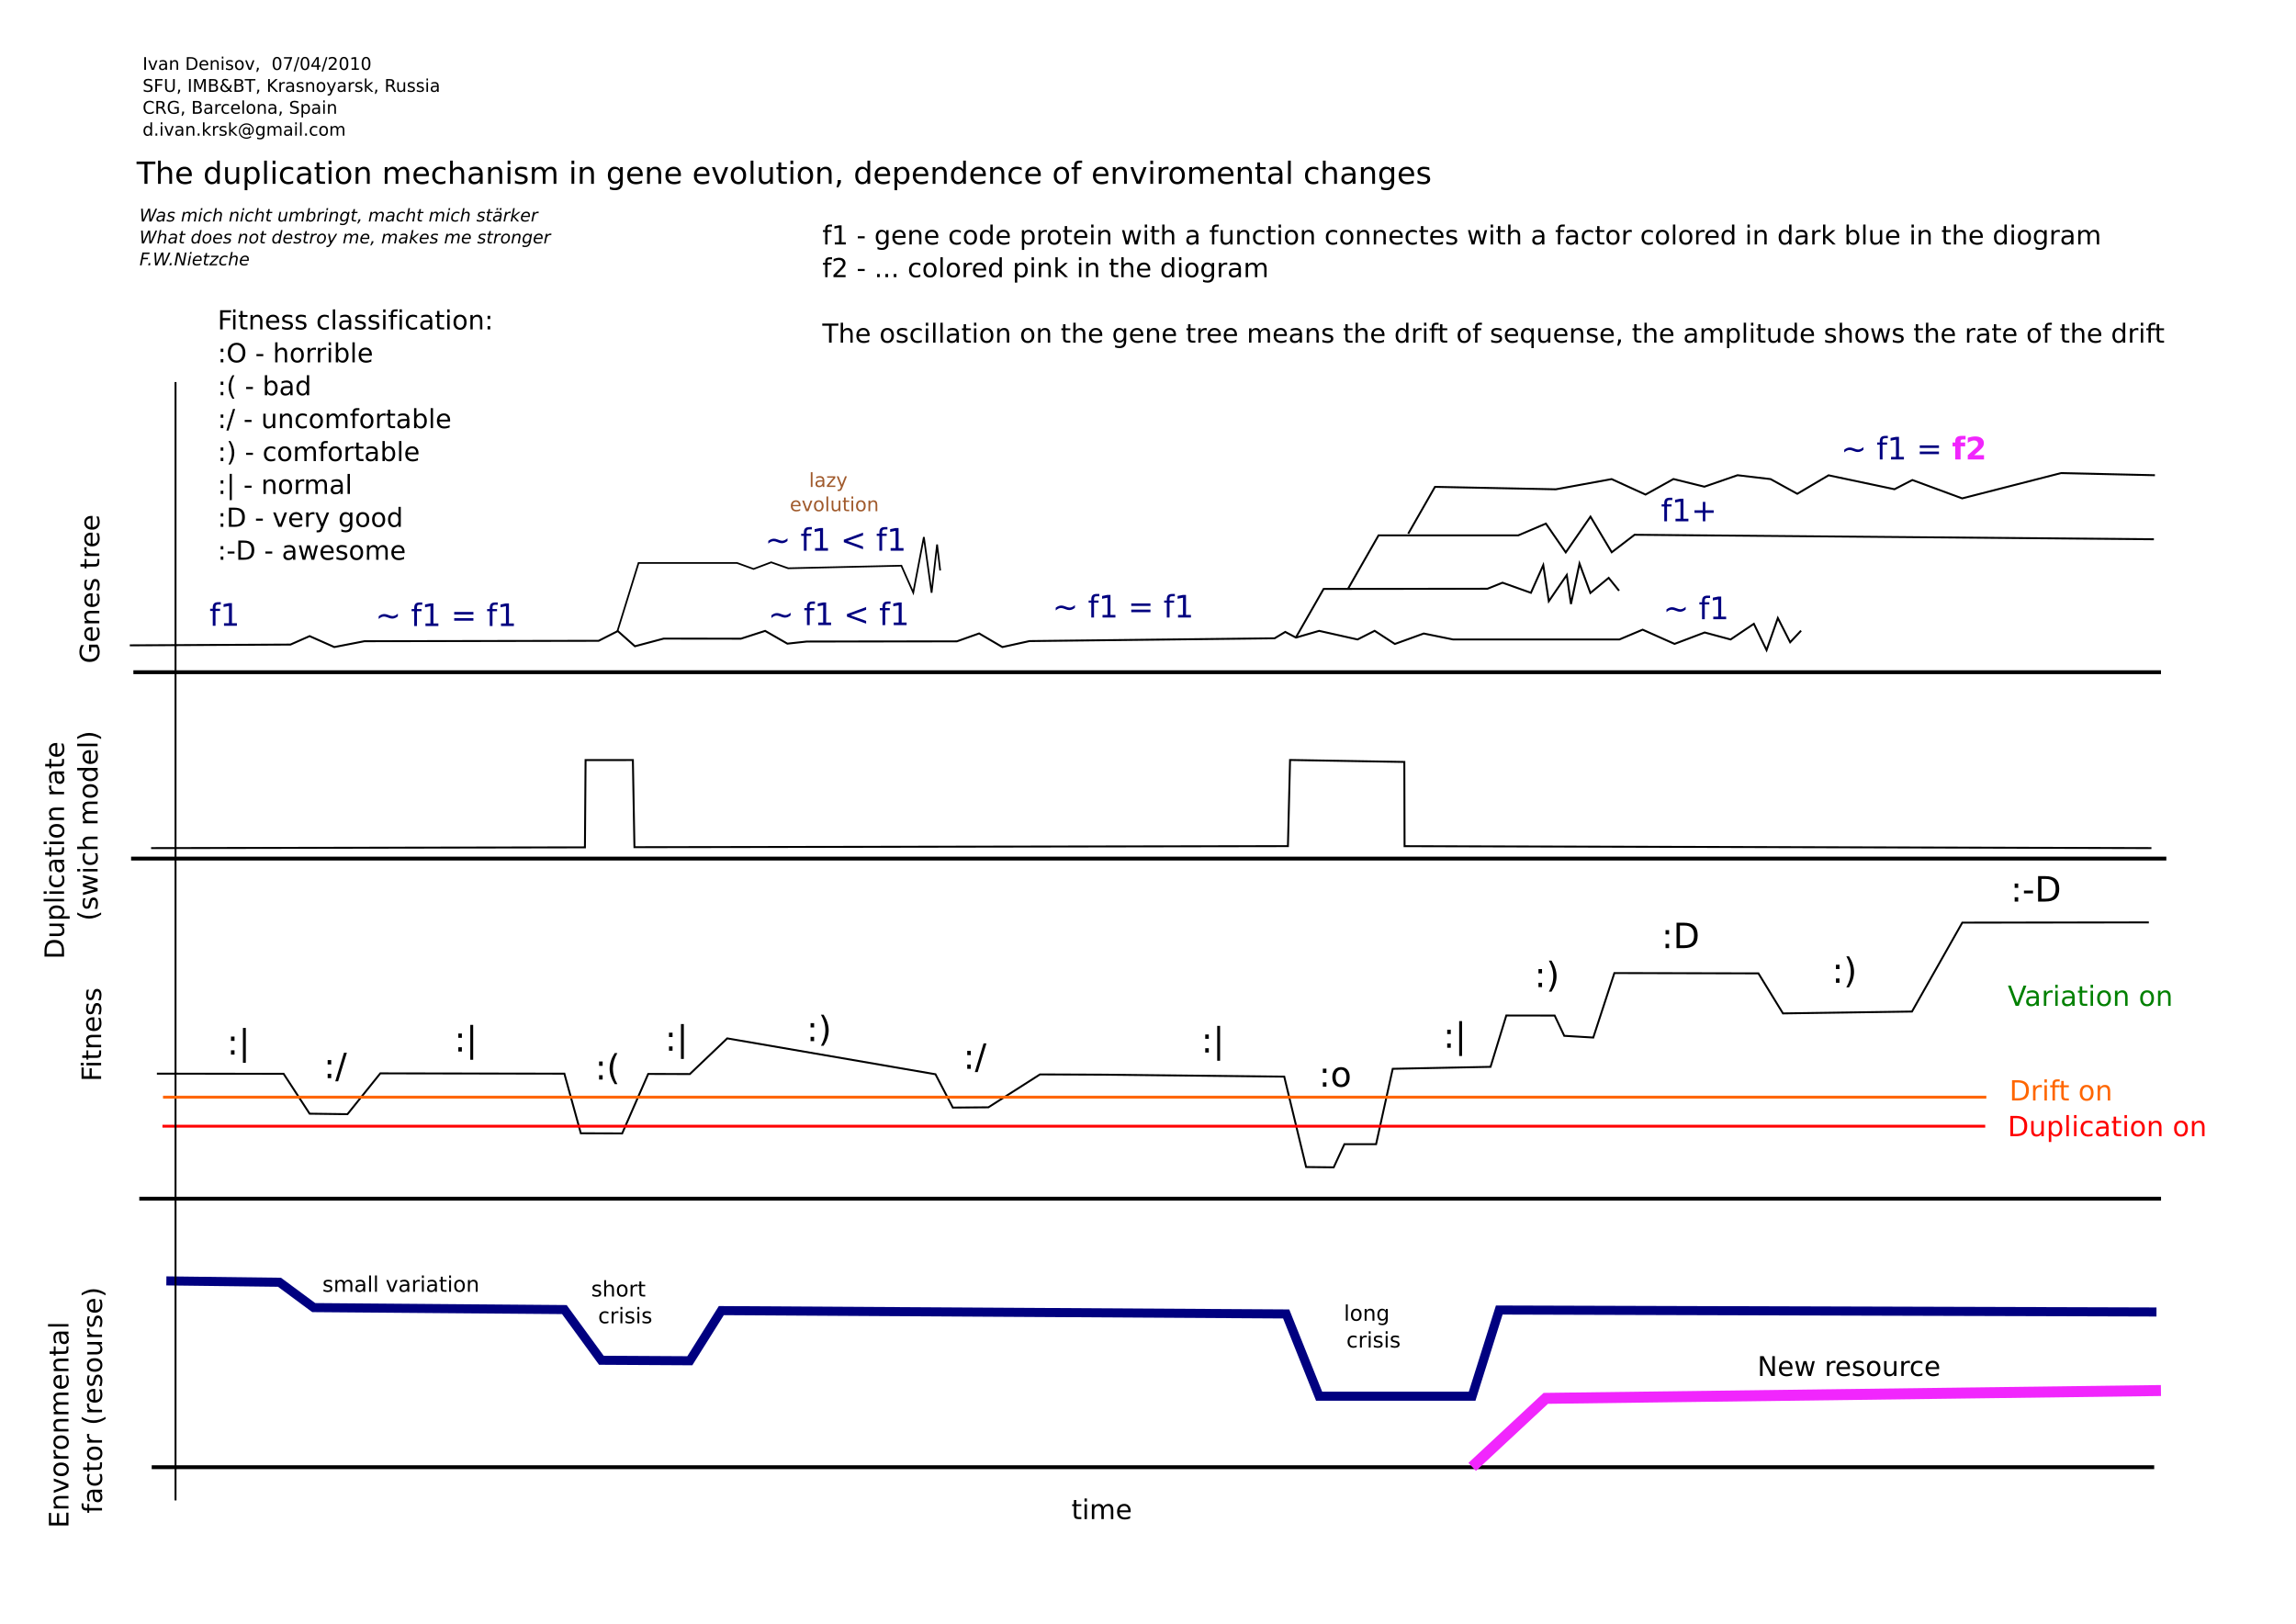
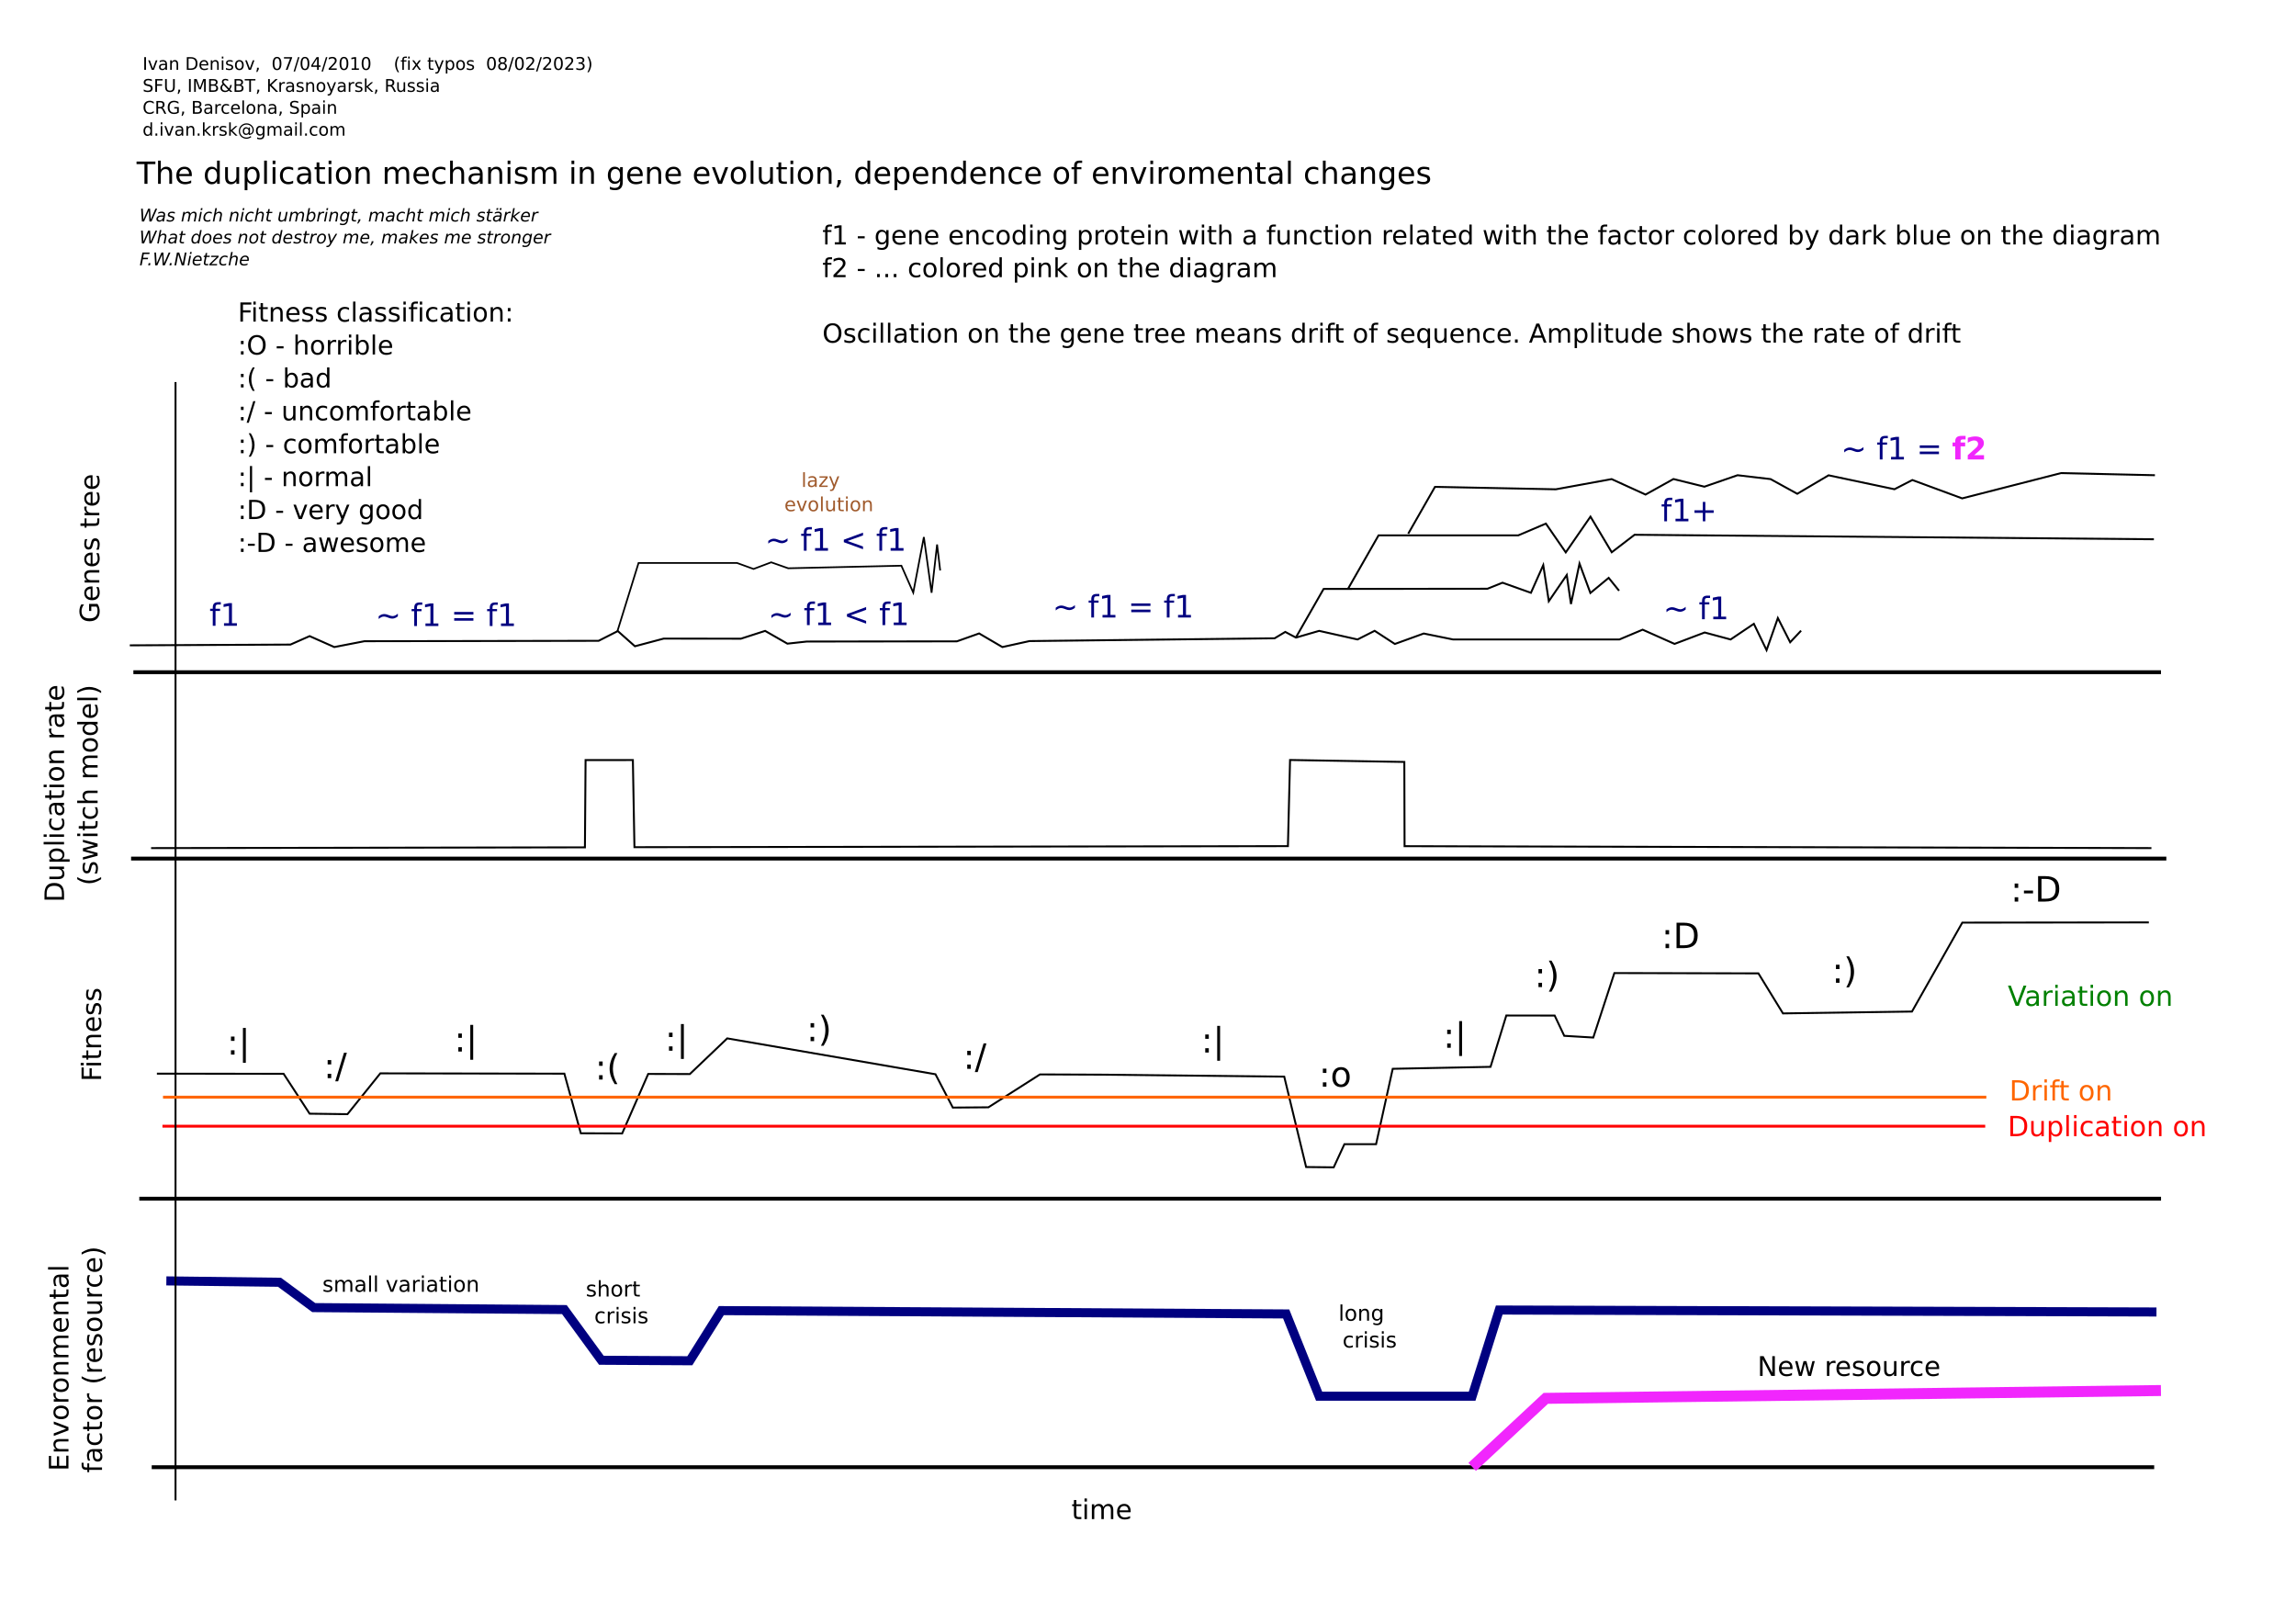
<svg xmlns="http://www.w3.org/2000/svg" width="1052.362" height="744.094" id="svg2" version="1.1">
  <defs id="defs4">
    </defs>
  <g id="layer1" transform="translate(3.229515,-188.0534)">
-     <text xml:space="preserve" style="font-size:12px;font-style:normal;font-weight:normal;fill:#000000;fill-opacity:1;stroke:none;font-family:Bitstream Vera Sans" x="373.679" y="300.077" id="text4884">
-       <tspan id="tspan4886" x="373.679" y="300.077">f1 - gene code protein with a function connectes with a factor colored in dark blue in the diogram</tspan>
-       <tspan x="373.679" y="315.077" id="tspan4888">f2 - ... colored pink in the diogram</tspan>
-       <tspan x="373.679" y="330.077" id="tspan4890" />
-       <tspan x="373.679" y="345.077" id="tspan4892">The oscillation on the gene tree means the drift of sequense, the amplitude shows the rate of the drift</tspan>
+     <text xml:space="preserve" style="font-style:normal;font-weight:normal;line-height:0%;font-family:'Bitstream Vera Sans';fill:#000000;fill-opacity:1;stroke:none" x="373.679" y="300.077" id="text4884">
+       <tspan id="tspan4886" x="373.679" y="300.077" style="font-size:12px;line-height:1.25">f1 - gene encoding protein with a function related with the factor colored by dark blue on the diagram</tspan>
+       <tspan x="373.679" y="315.077" id="tspan4888" style="font-size:12px;line-height:1.25">f2 - ... colored pink on the diagram</tspan>
+       <tspan x="373.679" y="330.077" id="tspan4890" style="font-size:12px;line-height:1.25"> </tspan>
+       <tspan x="373.679" y="345.077" id="tspan4892" style="font-size:12px;line-height:1.25">Oscillation on the gene tree means drift of sequence. Amplitude shows the rate of drift</tspan>
    </text>
    <path style="fill:none;stroke:#000000;stroke-width:1.767;stroke-linecap:butt;stroke-linejoin:miter;stroke-miterlimit:4;stroke-opacity:1;stroke-dasharray:none" d="m 66.309,860.428 917.826,0" id="path2818" />
    <path style="fill:none;stroke:#000000;stroke-width:1.767;stroke-linecap:butt;stroke-linejoin:miter;stroke-miterlimit:4;stroke-opacity:1;stroke-dasharray:none" d="m 60.614,737.377 926.659,0" id="path2818-8" />
    <path style="fill:none;stroke:#000000;stroke-width:1.767;stroke-linecap:butt;stroke-linejoin:miter;stroke-miterlimit:4;stroke-opacity:1;stroke-dasharray:none" d="m 56.852,581.513 932.849,0" id="path2818-0" />
    <path style="fill:none;stroke:#000080;stroke-width:4.153;stroke-linecap:butt;stroke-linejoin:miter;stroke-miterlimit:4;stroke-opacity:1;stroke-dasharray:none" d="m 985.179,789.299 -301.234,-0.897 -12.429,39.479 -70.138,0 -15.093,-37.685 -258.895,-1.531 -14.443,22.98 -40.543,-0.223 -16.959,-23.228 -114.87,-0.907 -15.705,-11.61 -51.851,-0.627" id="path2860" />
    <path style="fill:none;stroke:#000000;stroke-width:0.884px;stroke-linecap:butt;stroke-linejoin:miter;stroke-opacity:1" d="m 981.681,610.763 -85.499,0.102 -23.066,40.752 -59.129,0.85 -11.256,-18.347 -66.023,-0.138 -9.666,29.549 -13.306,-0.793 -4.394,-9.289 -22.163,-0.022 -7.227,23.527 -44.837,0.897 -7.623,34.548 -14.517,0 -4.904,10.609 -12.649,-0.14 -10.026,-41.428 -82.567,-0.897 -29.386,-0.118 -23.646,15.075 -16.307,0.124 -7.953,-15.278 -95.442,-16.432 -17.138,16.346 -19.089,-0.053 -11.926,27.257 -18.958,-0.064 -7.536,-27.317 -84.367,-0.141 -15.054,18.708 -17.343,-0.226 -11.929,-18.283 -58.07,-0.062" id="path2862" />
    <path style="fill:none;stroke:#000000;stroke-width:0.884px;stroke-linecap:butt;stroke-linejoin:miter;stroke-opacity:1" d="m 66.023,576.709 198.848,-0.343 0.294,-39.993 21.678,-0.011 0.719,39.929 40.714,-0.057 258.807,-0.423 0.977,-39.479 52.381,0.897 0.107,38.6 342.319,0.879" id="path2864" />
    <path style="fill:none;stroke:#000000;stroke-width:1.767;stroke-linecap:butt;stroke-linejoin:miter;stroke-miterlimit:4;stroke-opacity:1;stroke-dasharray:none" d="m 57.902,496.104 929.348,0" id="path2818-0-7" />
    <path style="fill:none;stroke:#000000;stroke-width:0.884px;stroke-linecap:butt;stroke-linejoin:miter;stroke-opacity:1" d="m 56.257,483.795 73.643,-0.352 8.786,-3.876 11.306,5.013 13.81,-2.677 107.348,-0.188 8.788,-4.46 7.848,6.959 13.184,-3.509 35.395,0.044 11.097,-3.578 10.21,5.849 8.879,-0.969 68.789,-0.087 10.208,-3.619 10.657,6.234 12.426,-2.74 112.359,-1.273 4.874,-2.93 4.896,2.604 10.636,-3.082 17.595,3.945 7.847,-3.965 9.26,6.027 13.237,-4.79 13.443,2.728 76.233,0 10.654,-4.486 14.633,6.513 13.801,-5.225 11.89,3.198 10.654,-7.178 5.83,12.068 5.167,-14.714 5.645,11.107 5.011,-5.321" id="path2888" />
    <path style="fill:none;stroke:#000000;stroke-width:0.884px;stroke-linecap:butt;stroke-linejoin:miter;stroke-opacity:1" d="m 590.724,480.206 12.718,-22.263 75.099,-0.088 6.899,-2.767 13.026,4.632 5.65,-12.689 2.541,16.542 8.237,-12.009 1.928,13.308 3.91,-18.556 4.985,13.484 8.384,-6.926 4.766,5.894" id="path2890" />
    <path style="fill:none;stroke:#000000;stroke-width:0.884px;stroke-linecap:butt;stroke-linejoin:miter;stroke-opacity:1" d="m 614.695,457.774 13.931,-24.386 64.041,0 12.651,-5.384 9.112,13.192 11.33,-16.391 9.74,16.339 10.46,-8.017 238.031,2.056" id="path2892" />
    <path style="fill:none;stroke:#000000;stroke-width:0.884px;stroke-linecap:butt;stroke-linejoin:miter;stroke-opacity:1" d="m 642.218,432.651 12.274,-21.486 55.366,1.123 12.825,-2.343 12.777,-2.334 15.536,7.088 12.796,-7.12 14.187,3.508 15.189,-5.252 15.146,1.776 12.227,6.731 14.354,-8.471 30.2,6.381 8.194,-4.222 22.84,8.416 45.322,-11.592 43.021,0.981" id="path2894" />
-     <text xml:space="preserve" style="font-size:35.342px;font-style:normal;font-weight:normal;text-align:center;text-anchor:middle;fill:#000000;fill-opacity:1;stroke:none;font-family:Bitstream Vera Sans" x="-797.251" y="28.296" id="text2904" transform="matrix(0,-1.005303,0.9947248,0,0,0)">
-       <tspan id="tspan2906" x="-797.251" y="28.296" style="font-size:12.37px;text-align:center;text-anchor:middle">Envoronmental</tspan>
-       <tspan x="-797.251" y="43.758" style="font-size:12.37px;text-align:center;text-anchor:middle" id="tspan2990">factor (resourse)</tspan>
+     <text xml:space="preserve" style="font-style:normal;font-weight:normal;line-height:0%;font-family:'Bitstream Vera Sans';text-align:center;text-anchor:middle;fill:#000000;fill-opacity:1;stroke:none" x="-797.251" y="28.296" id="text2904" transform="matrix(0,-1.005303,0.9947248,0,0,0)">
+       <tspan id="tspan2906" x="-797.251" y="28.296" style="font-size:12.37px;line-height:1.25;text-align:center;text-anchor:middle">Envoronmental</tspan>
+       <tspan x="-797.251" y="43.758" style="font-size:12.37px;line-height:1.25;text-align:center;text-anchor:middle" id="tspan2990">factor (resource)</tspan>
    </text>
-     <text xml:space="preserve" style="font-size:12.37px;font-style:normal;font-weight:normal;fill:#000000;fill-opacity:1;stroke:none;font-family:Bitstream Vera Sans" x="490.451" y="879.548" id="text2922" transform="scale(0.9947248,1.005303)">
-       <tspan id="tspan2924" x="490.451" y="879.548">time</tspan>
+     <text xml:space="preserve" style="font-style:normal;font-weight:normal;line-height:0%;font-family:'Bitstream Vera Sans';fill:#000000;fill-opacity:1;stroke:none" x="490.451" y="879.548" id="text2922" transform="scale(0.9947248,1.005303)">
+       <tspan id="tspan2924" x="490.451" y="879.548" style="font-size:12.37px;line-height:1.25">time</tspan>
    </text>
-     <text xml:space="preserve" style="font-size:35.342px;font-style:normal;font-weight:normal;fill:#000000;fill-opacity:1;stroke:none;font-family:Bitstream Vera Sans" x="-680.091" y="43.347" id="text2904-0" transform="matrix(0,-1.005303,0.9947248,0,0,0)">
-       <tspan id="tspan2906-9" x="-680.091" y="43.347" style="font-size:12.37px">Fitness</tspan>
+     <text xml:space="preserve" style="font-style:normal;font-weight:normal;line-height:0%;font-family:'Bitstream Vera Sans';fill:#000000;fill-opacity:1;stroke:none" x="-680.091" y="43.347" id="text2904-0" transform="matrix(0,-1.005303,0.9947248,0,0,0)">
+       <tspan id="tspan2906-9" x="-680.091" y="43.347" style="font-size:12.37px;line-height:1.25">Fitness</tspan>
    </text>
-     <text xml:space="preserve" style="font-size:8px;font-style:normal;font-weight:normal;fill:#000000;fill-opacity:1;stroke:none;font-family:Bitstream Vera Sans" x="61.011" y="288.019" id="text2951" transform="scale(0.9947248,1.005303)">
-       <tspan id="tspan2953" x="61.011" y="288.019" style="font-size:8px;font-style:italic">Was mich nicht umbringt, macht mich stärker</tspan>
-       <tspan x="61.011" y="298.019" style="font-size:8px;font-style:italic" id="tspan4715">What does not destroy me, makes me stronger</tspan>
-       <tspan x="61.011" y="308.019" style="font-size:8px;font-style:italic" id="tspan4717">F.W.Nietzche</tspan>
+     <text xml:space="preserve" style="font-style:normal;font-weight:normal;line-height:0%;font-family:'Bitstream Vera Sans';fill:#000000;fill-opacity:1;stroke:none" x="61.011" y="288.019" id="text2951" transform="scale(0.9947248,1.005303)">
+       <tspan id="tspan2953" x="61.011" y="288.019" style="font-style:italic;font-size:8px;line-height:1.25">Was mich nicht umbringt, macht mich stärker</tspan>
+       <tspan x="61.011" y="298.019" style="font-style:italic;font-size:8px;line-height:1.25" id="tspan4715">What does not destroy me, makes me stronger</tspan>
+       <tspan x="61.011" y="308.019" style="font-style:italic;font-size:8px;line-height:1.25" id="tspan4717">F.W.Nietzche</tspan>
    </text>
-     <text xml:space="preserve" style="font-size:35.342px;font-style:normal;font-weight:normal;text-align:center;text-anchor:middle;fill:#000000;fill-opacity:1;stroke:none;font-family:Bitstream Vera Sans" x="-535.404" y="26.262" id="text2904-0-1" transform="matrix(0,-1.005303,0.9947248,0,0,0)">
-       <tspan x="-535.404" y="26.262" style="font-size:12.37px;text-align:center;text-anchor:middle" id="tspan2988">Duplication rate</tspan>
-       <tspan x="-535.404" y="41.724" style="font-size:12.37px;text-align:center;text-anchor:middle" id="tspan4828">(swich model)</tspan>
+     <text xml:space="preserve" style="font-style:normal;font-weight:normal;line-height:0%;font-family:'Bitstream Vera Sans';text-align:center;text-anchor:middle;fill:#000000;fill-opacity:1;stroke:none" x="-535.404" y="26.262" id="text2904-0-1" transform="matrix(0,-1.005303,0.9947248,0,0,0)">
+       <tspan x="-535.404" y="26.262" style="font-size:12.37px;line-height:1.25;text-align:center;text-anchor:middle" id="tspan2988">Duplication rate</tspan>
+       <tspan x="-535.404" y="41.724" style="font-size:12.37px;line-height:1.25;text-align:center;text-anchor:middle" id="tspan4828">(switch model)</tspan>
    </text>
-     <flowRoot xml:space="preserve" id="flowRoot2980" style="font-size:40px;font-style:normal;font-weight:normal;fill:#000000;fill-opacity:1;stroke:none;font-family:Bitstream Vera Sans">
+     <flowRoot xml:space="preserve" id="flowRoot2980" style="font-style:normal;font-weight:normal;line-height:0.01%;font-family:'Bitstream Vera Sans';fill:#000000;fill-opacity:1;stroke:none">
      <flowRegion id="flowRegion2982">
        <rect id="rect2984" width="7.071" height="46.467" x="31.315" y="512.941" />
      </flowRegion>
-       <flowPara id="flowPara2986" />
+       <flowPara id="flowPara2986" style="font-size:40px;line-height:1.25"> </flowPara>
    </flowRoot>
-     <text xml:space="preserve" style="font-size:14.137px;font-style:normal;font-weight:normal;fill:#000080;fill-opacity:1;stroke:none;font-family:Bitstream Vera Sans" x="762.064" y="424.705" id="text2992" transform="scale(0.9947248,1.005303)">
-       <tspan id="tspan2994" x="762.064" y="424.705">f1+</tspan>
+     <text xml:space="preserve" style="font-style:normal;font-weight:normal;line-height:0%;font-family:'Bitstream Vera Sans';fill:#000080;fill-opacity:1;stroke:none" x="762.064" y="424.705" id="text2992" transform="scale(0.9947248,1.005303)">
+       <tspan id="tspan2994" x="762.064" y="424.705" style="font-size:14.137px;line-height:1.25">f1+</tspan>
    </text>
-     <text xml:space="preserve" style="font-size:14.137px;font-style:normal;font-weight:normal;fill:#000080;fill-opacity:1;stroke:none;font-family:Bitstream Vera Sans" x="763.122" y="469.33" id="text2992-8" transform="scale(0.9947248,1.005303)">
-       <tspan id="tspan2994-9" x="763.122" y="469.33">~ f1</tspan>
+     <text xml:space="preserve" style="font-style:normal;font-weight:normal;line-height:0%;font-family:'Bitstream Vera Sans';fill:#000080;fill-opacity:1;stroke:none" x="763.122" y="469.33" id="text2992-8" transform="scale(0.9947248,1.005303)">
+       <tspan id="tspan2994-9" x="763.122" y="469.33" style="font-size:14.137px;line-height:1.25">~ f1</tspan>
    </text>
    <path style="fill:#782121;stroke:#ff0000;stroke-width:1.31px;stroke-linecap:butt;stroke-linejoin:miter;stroke-opacity:1" d="m 71.231,704.16 835.454,0" id="path3035" />
-     <text xml:space="preserve" style="font-size:15.904px;font-style:normal;font-weight:normal;fill:#000000;fill-opacity:1;stroke:none;font-family:Bitstream Vera Sans" x="270.933" y="679.169" id="text3831" transform="scale(0.9947248,1.005303)">
-       <tspan id="tspan3833" x="270.933" y="679.169">:(</tspan>
+     <text xml:space="preserve" style="font-style:normal;font-weight:normal;line-height:0%;font-family:'Bitstream Vera Sans';fill:#000000;fill-opacity:1;stroke:none" x="270.933" y="679.169" id="text3831" transform="scale(0.9947248,1.005303)">
+       <tspan id="tspan3833" x="270.933" y="679.169" style="font-size:15.904px;line-height:1.25">:(</tspan>
    </text>
-     <text xml:space="preserve" style="font-size:15.904px;font-style:normal;font-weight:normal;fill:#000000;fill-opacity:1;stroke:none;font-family:Bitstream Vera Sans" x="550.237" y="666.862" id="text3831-0" transform="scale(0.9947248,1.005303)">
-       <tspan id="tspan3833-5" x="550.237" y="666.862">:|</tspan>
+     <text xml:space="preserve" style="font-style:normal;font-weight:normal;line-height:0%;font-family:'Bitstream Vera Sans';fill:#000000;fill-opacity:1;stroke:none" x="550.237" y="666.862" id="text3831-0" transform="scale(0.9947248,1.005303)">
+       <tspan id="tspan3833-5" x="550.237" y="666.862" style="font-size:15.904px;line-height:1.25">:|</tspan>
    </text>
-     <text xml:space="preserve" style="font-size:15.904px;font-style:normal;font-weight:normal;fill:#000000;fill-opacity:1;stroke:none;font-family:Bitstream Vera Sans" x="661.73" y="664.689" id="text3831-0-9" transform="scale(0.9947248,1.005303)">
-       <tspan id="tspan3833-5-0" x="661.73" y="664.689">:|</tspan>
+     <text xml:space="preserve" style="font-style:normal;font-weight:normal;line-height:0%;font-family:'Bitstream Vera Sans';fill:#000000;fill-opacity:1;stroke:none" x="661.73" y="664.689" id="text3831-0-9" transform="scale(0.9947248,1.005303)">
+       <tspan id="tspan3833-5-0" x="661.73" y="664.689" style="font-size:15.904px;line-height:1.25">:|</tspan>
    </text>
-     <text xml:space="preserve" style="font-size:15.904px;font-style:normal;font-weight:normal;fill:#000000;fill-opacity:1;stroke:none;font-family:Bitstream Vera Sans" x="762.337" y="619.276" id="text3831-0-9-5" transform="scale(0.9947248,1.005303)">
-       <tspan id="tspan3833-5-0-6" x="762.337" y="619.276">:D</tspan>
+     <text xml:space="preserve" style="font-style:normal;font-weight:normal;line-height:0%;font-family:'Bitstream Vera Sans';fill:#000000;fill-opacity:1;stroke:none" x="762.337" y="619.276" id="text3831-0-9-5" transform="scale(0.9947248,1.005303)">
+       <tspan id="tspan3833-5-0-6" x="762.337" y="619.276" style="font-size:15.904px;line-height:1.25">:D</tspan>
    </text>
-     <text xml:space="preserve" style="font-size:35.342px;font-style:normal;font-weight:normal;text-align:center;text-anchor:middle;fill:#000000;fill-opacity:1;stroke:none;font-family:Bitstream Vera Sans" x="-427.455" y="42.515" id="text2904-0-1-8" transform="matrix(0,-1.005303,0.9947248,0,0,0)">
-       <tspan x="-427.455" y="42.515" style="font-size:12.37px;text-align:center;text-anchor:middle" id="tspan3940">Genes tree</tspan>
+     <text xml:space="preserve" style="font-style:normal;font-weight:normal;line-height:0%;font-family:'Bitstream Vera Sans';text-align:center;text-anchor:middle;fill:#000000;fill-opacity:1;stroke:none" x="-427.455" y="42.515" id="text2904-0-1-8" transform="matrix(0,-1.005303,0.9947248,0,0,0)">
+       <tspan x="-427.455" y="42.515" style="font-size:12.37px;line-height:1.25;text-align:center;text-anchor:middle" id="tspan3940">Genes tree</tspan>
    </text>
    <path style="fill:none;stroke:#000000;stroke-width:0.884px;stroke-linecap:butt;stroke-linejoin:miter;stroke-opacity:1" d="m 77.223,875.651 0,-512.519" id="path2816-3" />
    <path style="fill:#ff0000;stroke:#ff6600;stroke-width:1.311px;stroke-linecap:butt;stroke-linejoin:miter;stroke-opacity:1" d="m 71.486,690.847 835.708,0" id="path3035-7" />
-     <text xml:space="preserve" style="font-size:15.904px;font-style:normal;font-weight:normal;fill:#000000;fill-opacity:1;stroke:none;font-family:Bitstream Vera Sans" x="101.315" y="667.8" id="text3831-0-8" transform="scale(0.9947248,1.005303)">
-       <tspan id="tspan3833-5-6" x="101.315" y="667.8">:|</tspan>
+     <text xml:space="preserve" style="font-style:normal;font-weight:normal;line-height:0%;font-family:'Bitstream Vera Sans';fill:#000000;fill-opacity:1;stroke:none" x="101.315" y="667.8" id="text3831-0-8" transform="scale(0.9947248,1.005303)">
+       <tspan id="tspan3833-5-6" x="101.315" y="667.8" style="font-size:15.904px;line-height:1.25">:|</tspan>
    </text>
-     <text xml:space="preserve" style="font-size:15.904px;font-style:normal;font-weight:normal;fill:#000000;fill-opacity:1;stroke:none;font-family:Bitstream Vera Sans" x="145.872" y="678.529" id="text3831-0-8-8" transform="scale(0.9947248,1.005303)">
-       <tspan id="tspan3833-5-6-5" x="145.872" y="678.529">:/</tspan>
+     <text xml:space="preserve" style="font-style:normal;font-weight:normal;line-height:0%;font-family:'Bitstream Vera Sans';fill:#000000;fill-opacity:1;stroke:none" x="145.872" y="678.529" id="text3831-0-8-8" transform="scale(0.9947248,1.005303)">
+       <tspan id="tspan3833-5-6-5" x="145.872" y="678.529" style="font-size:15.904px;line-height:1.25">:/</tspan>
    </text>
-     <text xml:space="preserve" style="font-size:15.904px;font-style:normal;font-weight:normal;fill:#000000;fill-opacity:1;stroke:none;font-family:Bitstream Vera Sans" x="206.08" y="666.412" id="text3831-0-8-88" transform="scale(0.9947248,1.005303)">
-       <tspan id="tspan3833-5-6-9" x="206.08" y="666.412">:|</tspan>
+     <text xml:space="preserve" style="font-style:normal;font-weight:normal;line-height:0%;font-family:'Bitstream Vera Sans';fill:#000000;fill-opacity:1;stroke:none" x="206.08" y="666.412" id="text3831-0-8-88" transform="scale(0.9947248,1.005303)">
+       <tspan id="tspan3833-5-6-9" x="206.08" y="666.412" style="font-size:15.904px;line-height:1.25">:|</tspan>
    </text>
-     <text xml:space="preserve" style="font-size:14.137px;font-style:normal;font-weight:normal;fill:#000080;fill-opacity:1;stroke:none;font-family:Bitstream Vera Sans" x="169.736" y="472.441" id="text2992-8-0" transform="scale(0.9947248,1.005303)">
-       <tspan id="tspan2994-9-2" x="169.736" y="472.441">~ f1 = f1</tspan>
+     <text xml:space="preserve" style="font-style:normal;font-weight:normal;line-height:0%;font-family:'Bitstream Vera Sans';fill:#000080;fill-opacity:1;stroke:none" x="169.736" y="472.441" id="text2992-8-0" transform="scale(0.9947248,1.005303)">
+       <tspan id="tspan2994-9-2" x="169.736" y="472.441" style="font-size:14.137px;line-height:1.25">~ f1 = f1</tspan>
    </text>
-     <text xml:space="preserve" style="font-size:14.137px;font-style:normal;font-weight:normal;fill:#000080;fill-opacity:1;stroke:none;font-family:Bitstream Vera Sans" x="93.245" y="472.315" id="text2992-8-0-0" transform="scale(0.9947248,1.005303)">
-       <tspan id="tspan2994-9-2-0" x="93.245" y="472.315">f1</tspan>
+     <text xml:space="preserve" style="font-style:normal;font-weight:normal;line-height:0%;font-family:'Bitstream Vera Sans';fill:#000080;fill-opacity:1;stroke:none" x="93.245" y="472.315" id="text2992-8-0-0" transform="scale(0.9947248,1.005303)">
+       <tspan id="tspan2994-9-2-0" x="93.245" y="472.315" style="font-size:14.137px;line-height:1.25">f1</tspan>
    </text>
    <path style="fill:none;stroke:#000000;stroke-width:0.773px;stroke-linecap:butt;stroke-linejoin:miter;stroke-opacity:1" d="m 279.763,477.308 9.682,-31.257 45.143,0 7.573,2.742 8.093,-3.049 7.78,2.732 51.886,-1.178 5.437,12.338 4.858,-25.47 3.543,25.532 2.524,-22.109 1.423,11.907" id="path2890-5" />
-     <text xml:space="preserve" style="font-size:15.904px;font-style:normal;font-weight:normal;fill:#000000;fill-opacity:1;stroke:none;font-family:Bitstream Vera Sans" x="604.438" y="682.416" id="text3831-0-8-8-5" transform="scale(0.9947248,1.005303)">
-       <tspan id="tspan3833-5-6-5-5" x="604.438" y="682.416">:o</tspan>
+     <text xml:space="preserve" style="font-style:normal;font-weight:normal;line-height:0%;font-family:'Bitstream Vera Sans';fill:#000000;fill-opacity:1;stroke:none" x="604.438" y="682.416" id="text3831-0-8-8-5" transform="scale(0.9947248,1.005303)">
+       <tspan id="tspan3833-5-6-5-5" x="604.438" y="682.416" style="font-size:15.904px;line-height:1.25">:o</tspan>
    </text>
-     <text xml:space="preserve" style="font-size:15.904px;font-style:normal;font-weight:normal;fill:#000000;fill-opacity:1;stroke:none;font-family:Bitstream Vera Sans" x="303.145" y="666.033" id="text3831-0-8-88-3" transform="scale(0.9947248,1.005303)">
-       <tspan id="tspan3833-5-6-9-8" x="303.145" y="666.033">:|</tspan>
+     <text xml:space="preserve" style="font-style:normal;font-weight:normal;line-height:0%;font-family:'Bitstream Vera Sans';fill:#000000;fill-opacity:1;stroke:none" x="303.145" y="666.033" id="text3831-0-8-88-3" transform="scale(0.9947248,1.005303)">
+       <tspan id="tspan3833-5-6-9-8" x="303.145" y="666.033" style="font-size:15.904px;line-height:1.25">:|</tspan>
    </text>
-     <text xml:space="preserve" style="font-size:15.904px;font-style:normal;font-weight:normal;fill:#000000;fill-opacity:1;stroke:none;font-family:Bitstream Vera Sans" x="368.381" y="661.68" id="text3831-0-8-88-3-6" transform="scale(0.9947248,1.005303)">
-       <tspan id="tspan3833-5-6-9-8-8" x="368.381" y="661.68">:)</tspan>
+     <text xml:space="preserve" style="font-style:normal;font-weight:normal;line-height:0%;font-family:'Bitstream Vera Sans';fill:#000000;fill-opacity:1;stroke:none" x="368.381" y="661.68" id="text3831-0-8-88-3-6" transform="scale(0.9947248,1.005303)">
+       <tspan id="tspan3833-5-6-9-8-8" x="368.381" y="661.68" style="font-size:15.904px;line-height:1.25">:)</tspan>
    </text>
-     <text xml:space="preserve" style="font-size:12.685px;font-style:normal;font-weight:normal;fill:#ff0000;fill-opacity:1;stroke:none;font-family:Bitstream Vera Sans" x="921.834" y="705" id="text4321" transform="scale(0.9947248,1.005303)">
-       <tspan id="tspan4323" x="921.834" y="705">Duplication on</tspan>
+     <text xml:space="preserve" style="font-style:normal;font-weight:normal;line-height:0%;font-family:'Bitstream Vera Sans';fill:#ff0000;fill-opacity:1;stroke:none" x="921.834" y="705" id="text4321" transform="scale(0.9947248,1.005303)">
+       <tspan id="tspan4323" x="921.834" y="705" style="font-size:12.685px;line-height:1.25">Duplication on</tspan>
    </text>
-     <text xml:space="preserve" style="font-size:8.836px;font-style:normal;font-weight:normal;fill:#a05a2c;fill-opacity:1;stroke:none;font-family:Bitstream Vera Sans" x="388.219" y="409.037" id="text4379" transform="scale(0.9947248,1.005303)">
-       <tspan id="tspan4381" x="388.219" y="409.037" style="font-size:8.836px;text-align:center;text-anchor:middle;fill:#a05a2c">lazy</tspan>
-       <tspan x="388.219" y="420.082" id="tspan4383" style="font-size:8.836px;text-align:center;text-anchor:middle;fill:#a05a2c">evolution</tspan>
+     <text xml:space="preserve" style="font-style:normal;font-weight:normal;line-height:0%;font-family:'Bitstream Vera Sans';fill:#a05a2c;fill-opacity:1;stroke:none" x="388.219" y="409.037" id="text4379" transform="scale(0.9947248,1.005303)">
+       <tspan id="tspan4381" x="388.219" y="409.037" style="font-size:8.836px;line-height:1.25;text-align:center;text-anchor:middle;fill:#a05a2c">lazy</tspan>
+       <tspan x="388.219" y="420.082" id="tspan4383" style="font-size:8.836px;line-height:1.25;text-align:center;text-anchor:middle;fill:#a05a2c">evolution</tspan>
    </text>
-     <text xml:space="preserve" style="font-size:15.904px;font-style:normal;font-weight:normal;fill:#000000;fill-opacity:1;stroke:none;font-family:Bitstream Vera Sans" x="703.783" y="637.029" id="text3831-0-8-88-3-6-6" transform="scale(0.9947248,1.005303)">
-       <tspan id="tspan3833-5-6-9-8-8-2" x="703.783" y="637.029">:)</tspan>
+     <text xml:space="preserve" style="font-style:normal;font-weight:normal;line-height:0%;font-family:'Bitstream Vera Sans';fill:#000000;fill-opacity:1;stroke:none" x="703.783" y="637.029" id="text3831-0-8-88-3-6-6" transform="scale(0.9947248,1.005303)">
+       <tspan id="tspan3833-5-6-9-8-8-2" x="703.783" y="637.029" style="font-size:15.904px;line-height:1.25">:)</tspan>
    </text>
-     <text xml:space="preserve" style="font-size:14.137px;font-style:normal;font-weight:normal;fill:#000080;fill-opacity:1;stroke:none;font-family:Bitstream Vera Sans" x="481.704" y="468.558" id="text2992-8-0-9" transform="scale(0.9947248,1.005303)">
-       <tspan id="tspan2994-9-2-7" x="481.704" y="468.558">~ f1 = f1</tspan>
+     <text xml:space="preserve" style="font-style:normal;font-weight:normal;line-height:0%;font-family:'Bitstream Vera Sans';fill:#000080;fill-opacity:1;stroke:none" x="481.704" y="468.558" id="text2992-8-0-9" transform="scale(0.9947248,1.005303)">
+       <tspan id="tspan2994-9-2-7" x="481.704" y="468.558" style="font-size:14.137px;line-height:1.25">~ f1 = f1</tspan>
    </text>
-     <text xml:space="preserve" style="font-size:15.904px;font-style:normal;font-weight:normal;fill:#000000;fill-opacity:1;stroke:none;font-family:Bitstream Vera Sans" x="840.856" y="635.059" id="text3831-0-8-88-3-6-6-2" transform="scale(0.9947248,1.005303)">
-       <tspan id="tspan3833-5-6-9-8-8-2-6" x="840.856" y="635.059">:)</tspan>
+     <text xml:space="preserve" style="font-style:normal;font-weight:normal;line-height:0%;font-family:'Bitstream Vera Sans';fill:#000000;fill-opacity:1;stroke:none" x="840.856" y="635.059" id="text3831-0-8-88-3-6-6-2" transform="scale(0.9947248,1.005303)">
+       <tspan id="tspan3833-5-6-9-8-8-2-6" x="840.856" y="635.059" style="font-size:15.904px;line-height:1.25">:)</tspan>
    </text>
-     <text xml:space="preserve" style="font-size:15.904px;font-style:normal;font-weight:normal;fill:#000000;fill-opacity:1;stroke:none;font-family:Bitstream Vera Sans" x="923.198" y="598.04" id="text3831-0-9-54" transform="scale(0.9947248,1.005303)">
-       <tspan id="tspan3833-5-0-61" x="923.198" y="598.04">:-D</tspan>
+     <text xml:space="preserve" style="font-style:normal;font-weight:normal;line-height:0%;font-family:'Bitstream Vera Sans';fill:#000000;fill-opacity:1;stroke:none" x="923.198" y="598.04" id="text3831-0-9-54" transform="scale(0.9947248,1.005303)">
+       <tspan id="tspan3833-5-0-61" x="923.198" y="598.04" style="font-size:15.904px;line-height:1.25">:-D</tspan>
    </text>
-     <text xml:space="preserve" style="font-size:14.137px;font-style:normal;font-weight:normal;fill:#000080;fill-opacity:1;stroke:none;font-family:Bitstream Vera Sans" x="350.694" y="472.004" id="text2992-8-0-9-8" transform="scale(0.9947248,1.005303)">
-       <tspan id="tspan2994-9-2-7-5" x="350.694" y="472.004">~ f1 &lt; f1</tspan>
+     <text xml:space="preserve" style="font-style:normal;font-weight:normal;line-height:0%;font-family:'Bitstream Vera Sans';fill:#000080;fill-opacity:1;stroke:none" x="350.694" y="472.004" id="text2992-8-0-9-8" transform="scale(0.9947248,1.005303)">
+       <tspan id="tspan2994-9-2-7-5" x="350.694" y="472.004" style="font-size:14.137px;line-height:1.25">~ f1 &lt; f1</tspan>
    </text>
-     <text xml:space="preserve" style="font-size:15.904px;font-style:normal;font-weight:normal;fill:#000000;fill-opacity:1;stroke:none;font-family:Bitstream Vera Sans" x="440.572" y="674.297" id="text3831-0-8-8-4" transform="scale(0.9947248,1.005303)">
-       <tspan id="tspan3833-5-6-5-2" x="440.572" y="674.297">:/</tspan>
+     <text xml:space="preserve" style="font-style:normal;font-weight:normal;line-height:0%;font-family:'Bitstream Vera Sans';fill:#000000;fill-opacity:1;stroke:none" x="440.572" y="674.297" id="text3831-0-8-8-4" transform="scale(0.9947248,1.005303)">
+       <tspan id="tspan3833-5-6-5-2" x="440.572" y="674.297" style="font-size:15.904px;line-height:1.25">:/</tspan>
    </text>
-     <text xml:space="preserve" style="font-size:14.137px;font-style:normal;font-weight:normal;fill:#000080;fill-opacity:1;stroke:none;font-family:Bitstream Vera Sans" x="349.261" y="438.088" id="text2992-8-0-9-8-2" transform="scale(0.9947248,1.005303)">
-       <tspan id="tspan2994-9-2-7-5-5" x="349.261" y="438.088">~ f1 &lt; f1</tspan>
+     <text xml:space="preserve" style="font-style:normal;font-weight:normal;line-height:0%;font-family:'Bitstream Vera Sans';fill:#000080;fill-opacity:1;stroke:none" x="349.261" y="438.088" id="text2992-8-0-9-8-2" transform="scale(0.9947248,1.005303)">
+       <tspan id="tspan2994-9-2-7-5-5" x="349.261" y="438.088" style="font-size:14.137px;line-height:1.25">~ f1 &lt; f1</tspan>
    </text>
    <path style="fill:none;stroke:#f126fd;stroke-width:5.036;stroke-linecap:butt;stroke-linejoin:miter;stroke-miterlimit:4;stroke-opacity:1;stroke-dasharray:none" d="m 671.537,860.278 33.737,-31.404 281.956,-3.589" id="path4610" />
-     <text xml:space="preserve" style="font-size:14.137px;font-style:normal;font-weight:normal;fill:#000080;fill-opacity:1;stroke:none;font-family:Bitstream Vera Sans" x="845.032" y="396.518" id="text2992-8-0-9-8-2-0-7" transform="scale(0.9947248,1.005303)">
-       <tspan id="tspan2994-9-2-7-5-5-2-9" x="845.032" y="396.518">~ f1 = <tspan style="font-weight:bold;fill:#f126fd" id="tspan4676">f2</tspan>
+     <text xml:space="preserve" style="font-style:normal;font-weight:normal;line-height:0%;font-family:'Bitstream Vera Sans';fill:#000080;fill-opacity:1;stroke:none" x="845.032" y="396.518" id="text2992-8-0-9-8-2-0-7" transform="scale(0.9947248,1.005303)">
+       <tspan id="tspan2994-9-2-7-5-5-2-9" x="845.032" y="396.518" style="font-size:14.137px;line-height:1.25">~ f1 = <tspan style="font-weight:bold;fill:#f126fd" id="tspan4676">f2</tspan>
      </tspan>
    </text>
-     <text xml:space="preserve" style="font-size:8px;font-style:normal;font-weight:normal;fill:#000000;fill-opacity:1;stroke:none;font-family:Bitstream Vera Sans" x="62.444" y="218.926" id="text2951-4" transform="scale(0.9947248,1.005303)">
-       <tspan id="tspan2953-0" x="62.444" y="218.926" style="font-size:8px">Ivan Denisov,  07/04/2010</tspan>
-       <tspan x="62.444" y="228.926" style="font-size:8px" id="tspan4711">SFU, IMB&amp;BT, Krasnoyarsk, Russia</tspan>
-       <tspan x="62.444" y="238.926" style="font-size:8px" id="tspan4713">CRG, Barcelona, Spain</tspan>
-       <tspan x="62.444" y="248.926" style="font-size:8px" id="tspan2986">d.ivan.krsk@gmail.com</tspan>
+     <text xml:space="preserve" style="font-style:normal;font-weight:normal;line-height:0%;font-family:'Bitstream Vera Sans';fill:#000000;fill-opacity:1;stroke:none" x="62.444" y="218.926" id="text2951-4" transform="scale(0.9947248,1.005303)">
+       <tspan id="tspan2953-0" x="62.444" y="218.926" style="font-size:8px;line-height:1.25">Ivan Denisov,  07/04/2010    (fix typos  08/02/2023)  </tspan>
+       <tspan x="62.444" y="228.926" style="font-size:8px;line-height:1.25" id="tspan4711">SFU, IMB&amp;BT, Krasnoyarsk, Russia</tspan>
+       <tspan x="62.444" y="238.926" style="font-size:8px;line-height:1.25" id="tspan4713">CRG, Barcelona, Spain</tspan>
+       <tspan x="62.444" y="248.926" style="font-size:8px;line-height:1.25" id="tspan2986">d.ivan.krsk@gmail.com</tspan>
    </text>
-     <text xml:space="preserve" style="font-size:14;font-style:normal;font-weight:normal;fill:#000000;fill-opacity:1;stroke:none;font-family:Bitstream Vera Sans" x="59.4" y="272.295" id="text4703">
-       <tspan x="59.4" y="272.295" id="tspan4707" style="font-size:14">The duplication mechanism in gene evolution, dependence of enviromental changes</tspan>
+     <text xml:space="preserve" style="font-style:normal;font-weight:normal;line-height:0%;font-family:'Bitstream Vera Sans';fill:#000000;fill-opacity:1;stroke:none" x="59.4" y="272.295" id="text4703">
+       <tspan x="59.4" y="272.295" id="tspan4707" style="font-size:14px;line-height:1.25">The duplication mechanism in gene evolution, dependence of enviromental changes</tspan>
    </text>
-     <text xml:space="preserve" style="font-size:12.37px;font-style:normal;font-weight:normal;fill:#000000;fill-opacity:1;stroke:none;font-family:Bitstream Vera Sans" x="806.518" y="814.278" id="text2922-5" transform="scale(0.9947248,1.005303)">
-       <tspan id="tspan2924-8" x="806.518" y="814.278">New resource</tspan>
+     <text xml:space="preserve" style="font-style:normal;font-weight:normal;line-height:0%;font-family:'Bitstream Vera Sans';fill:#000000;fill-opacity:1;stroke:none" x="806.518" y="814.278" id="text2922-5" transform="scale(0.9947248,1.005303)">
+       <tspan id="tspan2924-8" x="806.518" y="814.278" style="font-size:12.37px;line-height:1.25">New resource</tspan>
    </text>
-     <text xml:space="preserve" style="font-size:9.773px;font-style:normal;font-weight:normal;fill:#000000;fill-opacity:1;stroke:none;font-family:Bitstream Vera Sans" x="145.309" y="775.921" id="text2922-5-5" transform="scale(0.9947248,1.005303)">
-       <tspan id="tspan2924-8-1" x="145.309" y="775.921">small variation</tspan>
+     <text xml:space="preserve" style="font-style:normal;font-weight:normal;line-height:0%;font-family:'Bitstream Vera Sans';fill:#000000;fill-opacity:1;stroke:none" x="145.309" y="775.921" id="text2922-5-5" transform="scale(0.9947248,1.005303)">
+       <tspan id="tspan2924-8-1" x="145.309" y="775.921" style="font-size:9.773px;line-height:1.25">small variation</tspan>
    </text>
-     <text xml:space="preserve" style="font-size:9.773px;font-style:normal;font-weight:normal;text-align:center;text-anchor:middle;fill:#000000;fill-opacity:1;stroke:none;font-family:Bitstream Vera Sans" x="292.605" y="778.06" id="text2922-5-5-7" transform="scale(0.9947248,1.005303)">
-       <tspan id="tspan2924-8-1-4" x="292.605" y="778.06">short</tspan>
-       <tspan x="292.605" y="790.276" id="tspan4794">crisis</tspan>
+     <text xml:space="preserve" style="font-style:normal;font-weight:normal;line-height:0%;font-family:'Bitstream Vera Sans';text-align:center;text-anchor:middle;fill:#000000;fill-opacity:1;stroke:none" x="292.605" y="778.06" id="text2922-5-5-7" transform="scale(0.9947248,1.005303)">
+       <tspan id="tspan2924-8-1-4" x="292.605" y="778.06" style="font-size:9.773px;line-height:1.25">short</tspan>
+       <tspan x="292.605" y="790.276" id="tspan4794" style="font-size:9.773px;line-height:1.25">crisis</tspan>
    </text>
-     <text xml:space="preserve" style="font-size:9.773px;font-style:normal;font-weight:normal;text-align:center;text-anchor:middle;fill:#000000;fill-opacity:1;stroke:none;font-family:Bitstream Vera Sans" x="637.394" y="789.115" id="text2922-5-5-7-1" transform="scale(0.9947248,1.005303)">
-       <tspan id="tspan2924-8-1-4-7" x="637.394" y="789.115">long</tspan>
-       <tspan x="637.394" y="801.331" id="tspan4794-6">crisis</tspan>
+     <text xml:space="preserve" style="font-style:normal;font-weight:normal;line-height:0%;font-family:'Bitstream Vera Sans';text-align:center;text-anchor:middle;fill:#000000;fill-opacity:1;stroke:none" x="637.394" y="789.115" id="text2922-5-5-7-1" transform="scale(0.9947248,1.005303)">
+       <tspan id="tspan2924-8-1-4-7" x="637.394" y="789.115" style="font-size:9.773px;line-height:1.25">long</tspan>
+       <tspan x="637.394" y="801.331" id="tspan4794-6" style="font-size:9.773px;line-height:1.25">crisis</tspan>
    </text>
-     <text xml:space="preserve" style="font-size:12.685px;font-style:normal;font-weight:normal;fill:#ff6600;fill-opacity:1;stroke:none;font-family:Bitstream Vera Sans" x="922.604" y="688.727" id="text4321-8" transform="scale(0.9947248,1.005303)">
-       <tspan id="tspan4323-1" x="922.604" y="688.727">Drift on</tspan>
+     <text xml:space="preserve" style="font-style:normal;font-weight:normal;line-height:0%;font-family:'Bitstream Vera Sans';fill:#ff6600;fill-opacity:1;stroke:none" x="922.604" y="688.727" id="text4321-8" transform="scale(0.9947248,1.005303)">
+       <tspan id="tspan4323-1" x="922.604" y="688.727" style="font-size:12.685px;line-height:1.25">Drift on</tspan>
    </text>
-     <text xml:space="preserve" style="font-size:12.685px;font-style:normal;font-weight:normal;fill:#008000;fill-opacity:1;stroke:none;font-family:Bitstream Vera Sans" x="921.886" y="645.605" id="text4321-8-8" transform="scale(0.9947248,1.005303)">
-       <tspan id="tspan4323-1-4" x="921.886" y="645.605">Variation on</tspan>
+     <text xml:space="preserve" style="font-style:normal;font-weight:normal;line-height:0%;font-family:'Bitstream Vera Sans';fill:#008000;fill-opacity:1;stroke:none" x="921.886" y="645.605" id="text4321-8-8" transform="scale(0.9947248,1.005303)">
+       <tspan id="tspan4323-1-4" x="921.886" y="645.605" style="font-size:12.685px;line-height:1.25">Variation on</tspan>
    </text>
-     <text xml:space="preserve" style="font-size:12px;font-style:normal;font-weight:normal;fill:#000000;fill-opacity:1;stroke:none;font-family:Bitstream Vera Sans" x="97.017" y="337.223" id="text3831-0-8-87" transform="scale(0.9947248,1.005303)">
-       <tspan id="tspan3833-5-6-3" x="97.017" y="337.223">Fitness classification:</tspan>
-       <tspan x="97.017" y="352.223" id="tspan4935">:O - horrible</tspan>
-       <tspan x="97.017" y="367.223" id="tspan4937">:( - bad</tspan>
-       <tspan x="97.017" y="382.223" id="tspan4919">:/ - uncomfortable</tspan>
-       <tspan x="97.017" y="397.223" id="tspan4925">:) - comfortable</tspan>
-       <tspan x="97.017" y="412.223" id="tspan4929">:| - normal</tspan>
-       <tspan x="97.017" y="427.223" id="tspan4931">:D - very good</tspan>
-       <tspan x="97.017" y="442.223" id="tspan4933">:-D - awesome</tspan>
+     <text xml:space="preserve" style="font-style:normal;font-weight:normal;line-height:0%;font-family:'Bitstream Vera Sans';fill:#000000;fill-opacity:1;stroke:none" x="106.352" y="333.67" id="text3831-0-8-87" transform="scale(0.9947248,1.005303)">
+       <tspan id="tspan3833-5-6-3" x="106.352" y="333.67" style="font-size:12px;line-height:1.25">Fitness classification:</tspan>
+       <tspan x="106.352" y="348.67" id="tspan4935" style="font-size:12px;line-height:1.25">:O - horrible</tspan>
+       <tspan x="106.352" y="363.67" id="tspan4937" style="font-size:12px;line-height:1.25">:( - bad</tspan>
+       <tspan x="106.352" y="378.67" id="tspan4919" style="font-size:12px;line-height:1.25">:/ - uncomfortable</tspan>
+       <tspan x="106.352" y="393.67" id="tspan4925" style="font-size:12px;line-height:1.25">:) - comfortable</tspan>
+       <tspan x="106.352" y="408.67" id="tspan4929" style="font-size:12px;line-height:1.25">:| - normal</tspan>
+       <tspan x="106.352" y="423.67" id="tspan4931" style="font-size:12px;line-height:1.25">:D - very good</tspan>
+       <tspan x="106.352" y="438.67" id="tspan4933" style="font-size:12px;line-height:1.25">:-D - awesome</tspan>
    </text>
  </g>
</svg>
